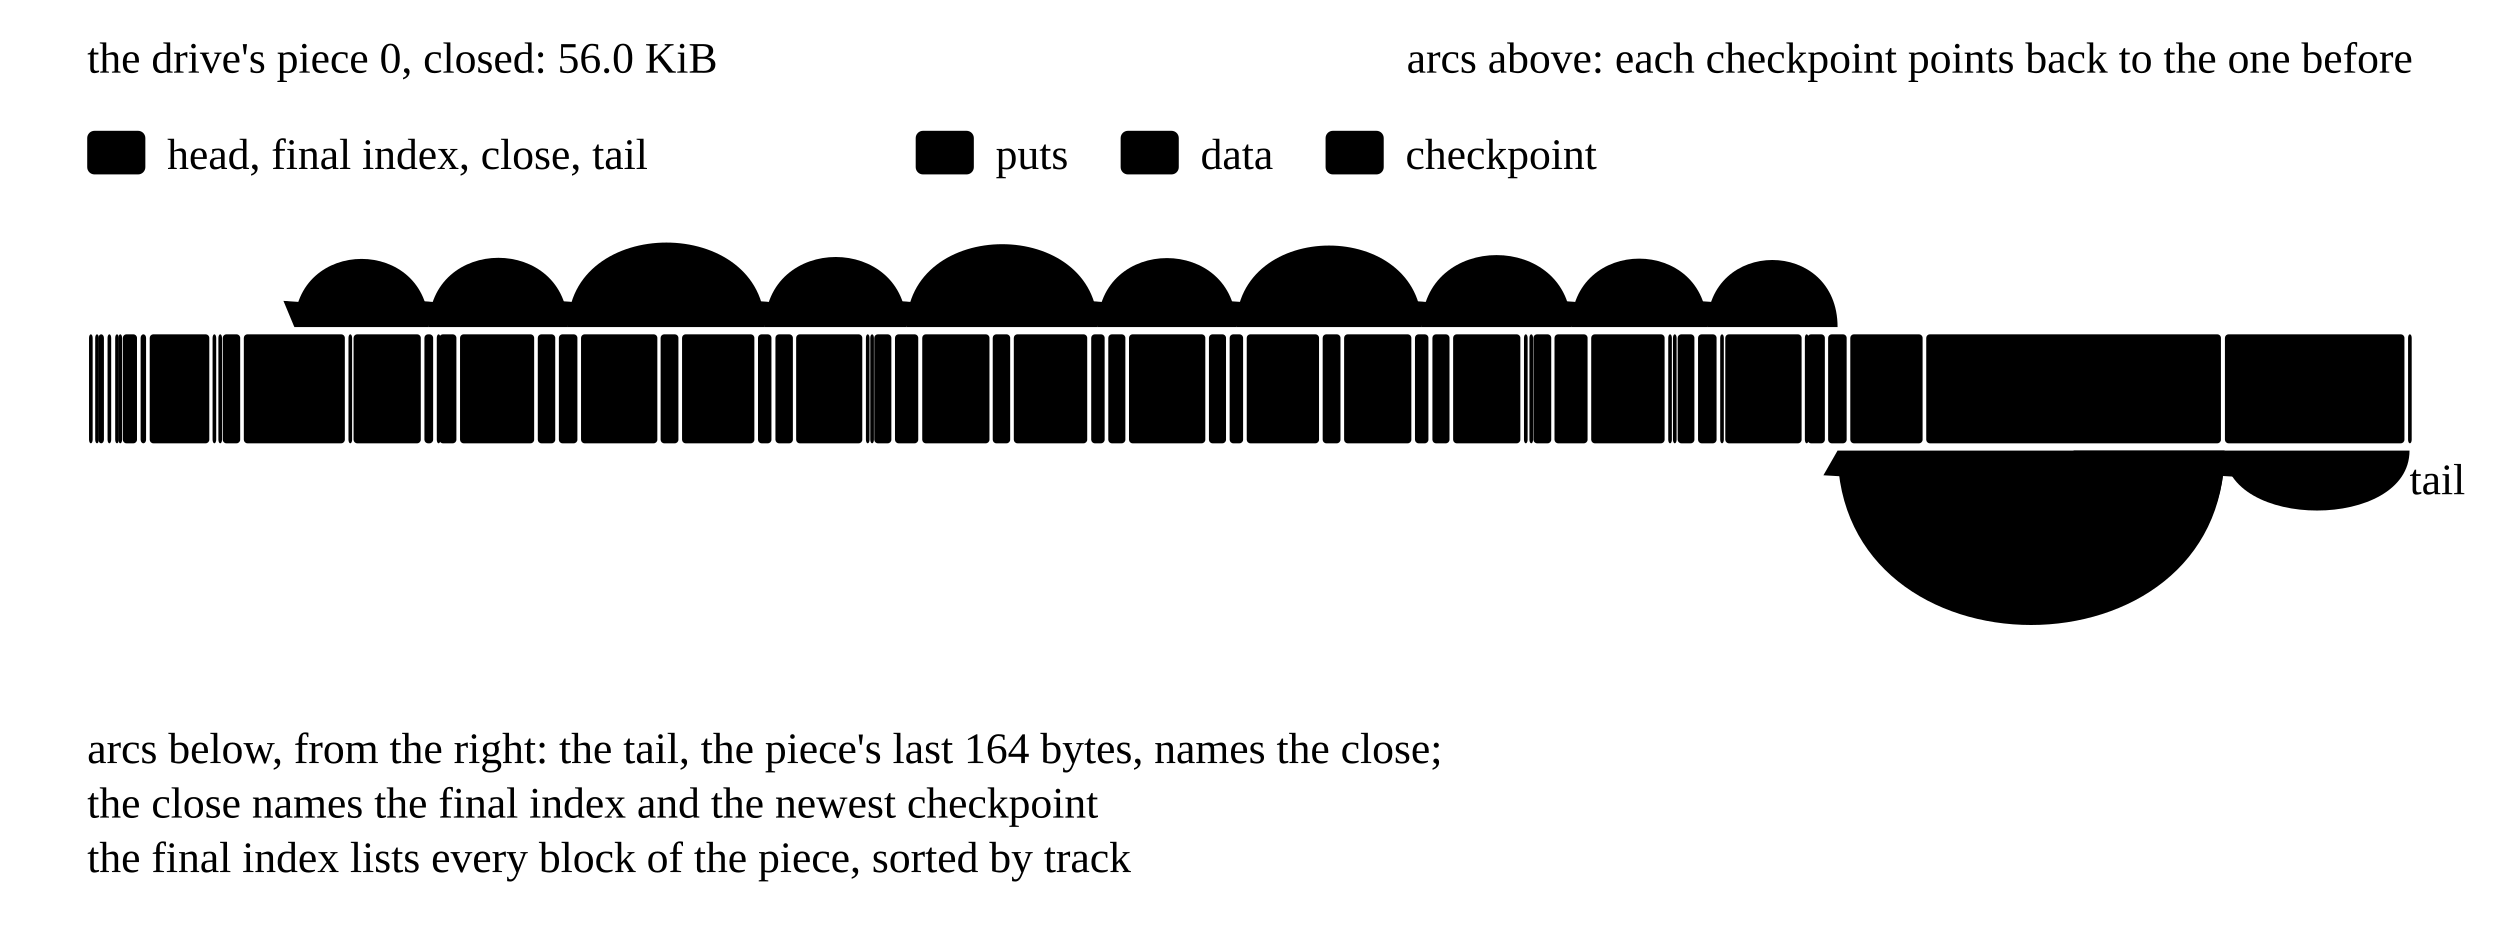
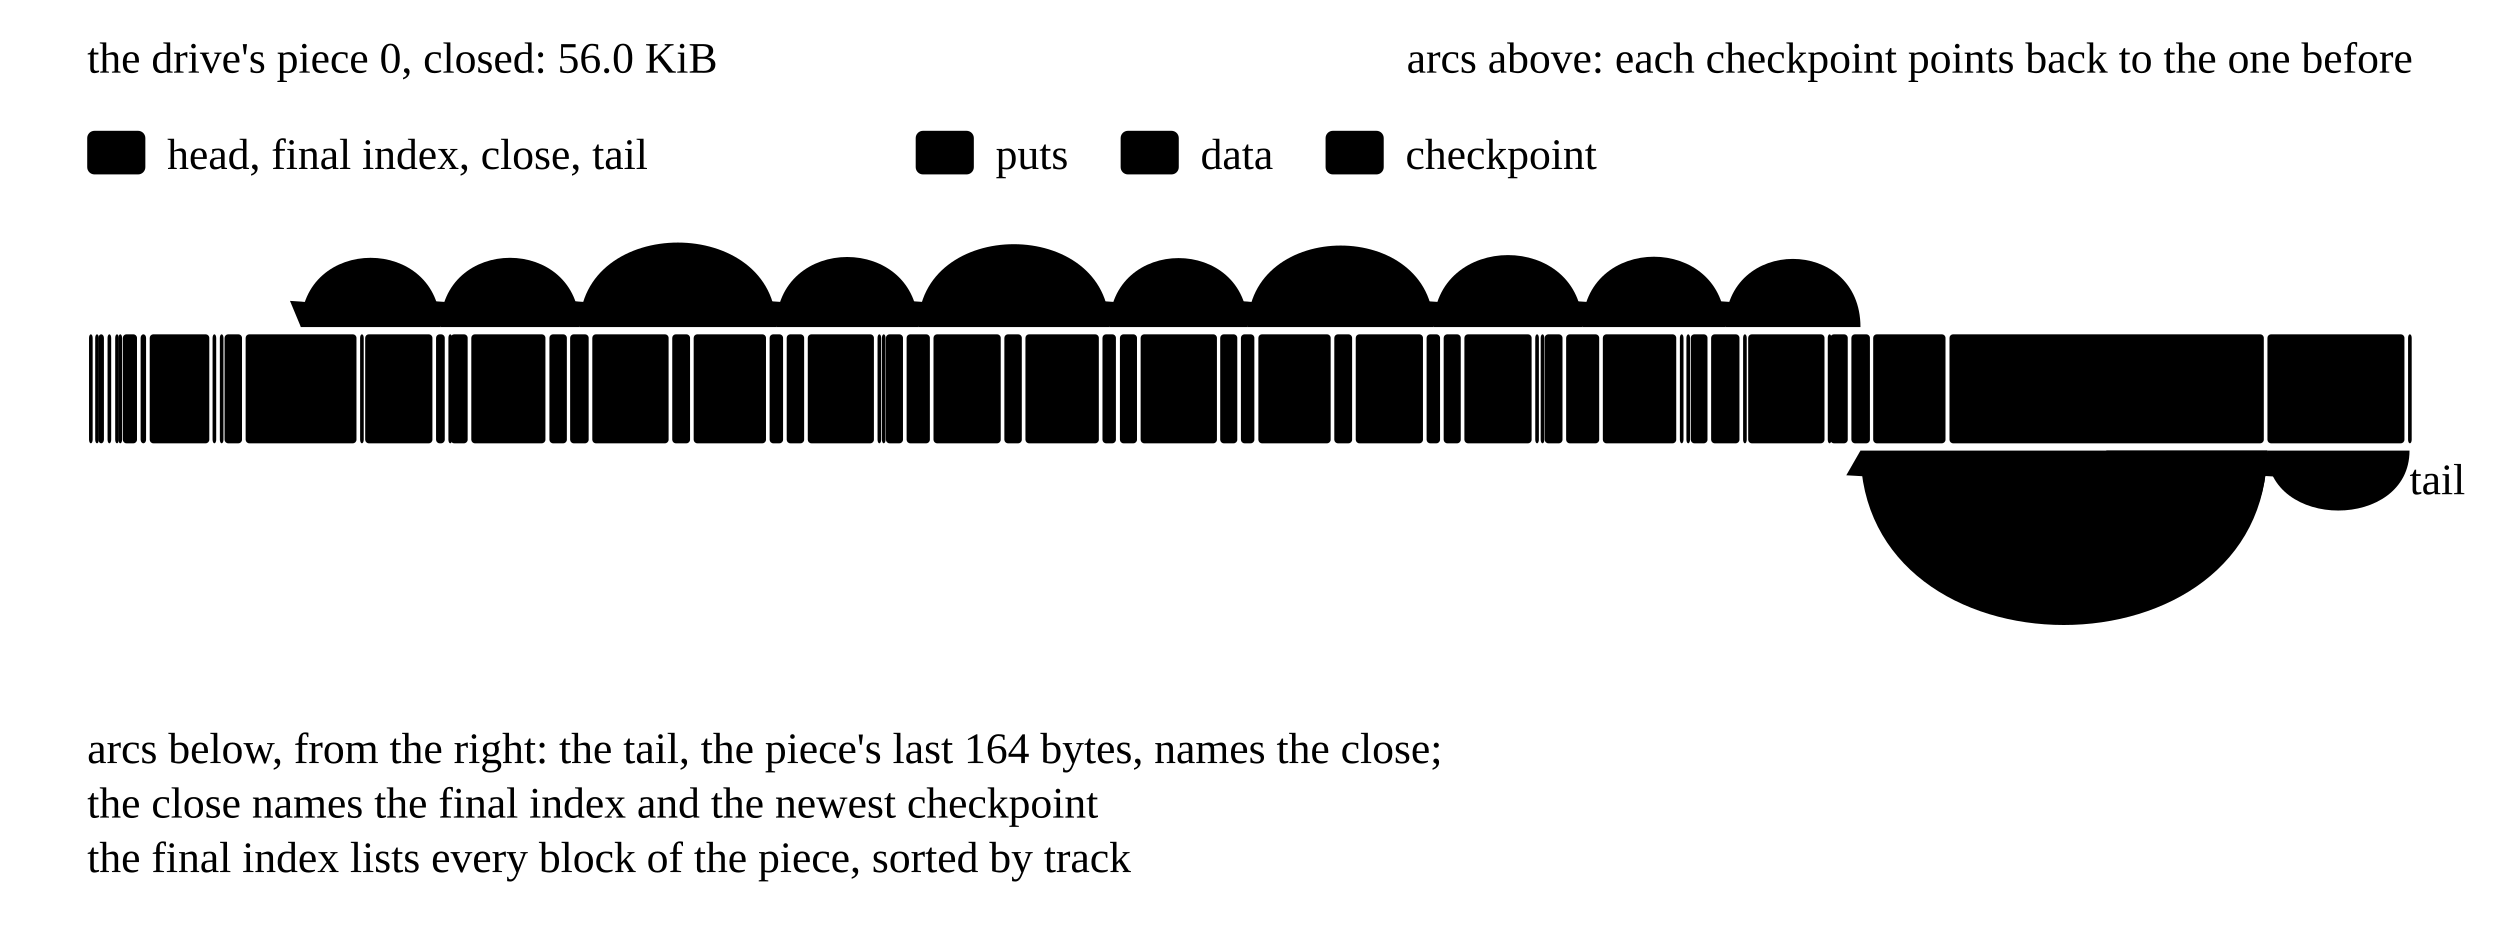
<svg xmlns="http://www.w3.org/2000/svg" class="ww-svg" viewBox="0 0 688 258" width="688" height="258" role="img" aria-label="A closed piece of 56.0 KiB: 11 checkpoints, each pointing back to the one before; a final index after the data; the close naming the final index and the newest checkpoint; the tail naming the close">
  <text x="24.0" y="20.0" text-anchor="start" class="strong">the drive's piece 0, closed: 56.0 KiB</text>
  <text x="664.0" y="20.0" text-anchor="end" class="soft small">arcs above: each checkpoint points back to the one before</text>
  <rect x="24.5" y="92.0" width="1.0" height="30.0" rx="1" class="tint-green" />
  <rect x="26.2" y="92.0" width="1.0" height="30.0" rx="1" class="tint-purple" />
  <rect x="27.1" y="92.0" width="1.5" height="30.0" rx="1" class="tint-purple" />
  <rect x="29.6" y="92.0" width="1.0" height="30.0" rx="1" class="tint-purple" />
  <rect x="31.7" y="92.0" width="1.0" height="30.0" rx="1" class="tint-blue" />
  <rect x="32.6" y="92.0" width="1.0" height="30.0" rx="1" class="tint-purple" />
  <rect x="33.8" y="92.0" width="3.9" height="30.0" rx="1" class="tint-blue" />
  <rect x="38.7" y="92.0" width="1.5" height="30.0" rx="1" class="tint-purple" />
  <rect x="41.2" y="92.0" width="16.4" height="30.0" rx="1" class="tint-blue" />
  <rect x="58.5" y="92.0" width="1.0" height="30.0" rx="1" class="tint-purple" />
-   <rect x="60.1" y="92.0" width="1.0" height="30.0" rx="1" class="tint-purple" />
-   <rect x="61.3" y="92.0" width="4.8" height="30.0" rx="1" class="tint-blue" />
-   <rect x="67.1" y="92.0" width="27.8" height="30.0" rx="1" class="tint-amber" />
-   <rect x="95.9" y="92.0" width="1.0" height="30.0" rx="1" class="tint-purple" />
-   <rect x="97.3" y="92.0" width="18.5" height="30.0" rx="1" class="tint-blue" />
-   <rect x="116.8" y="92.0" width="2.4" height="30.0" rx="1" class="tint-amber" />
-   <rect x="120.2" y="92.0" width="1.0" height="30.0" rx="1" class="tint-purple" />
-   <rect x="120.9" y="92.0" width="4.7" height="30.0" rx="1" class="tint-blue" />
-   <rect x="126.6" y="92.0" width="20.4" height="30.0" rx="1" class="tint-blue" />
-   <rect x="148.0" y="92.0" width="4.8" height="30.0" rx="1" class="tint-blue" />
-   <rect x="153.8" y="92.0" width="5.1" height="30.0" rx="1" class="tint-amber" />
-   <rect x="159.9" y="92.0" width="21.0" height="30.0" rx="1" class="tint-blue" />
-   <rect x="181.8" y="92.0" width="4.9" height="30.0" rx="1" class="tint-blue" />
-   <rect x="187.7" y="92.0" width="19.9" height="30.0" rx="1" class="tint-blue" />
-   <rect x="208.6" y="92.0" width="3.7" height="30.0" rx="1" class="tint-amber" />
-   <rect x="213.4" y="92.0" width="4.8" height="30.0" rx="1" class="tint-blue" />
-   <rect x="219.1" y="92.0" width="18.2" height="30.0" rx="1" class="tint-blue" />
-   <rect x="238.3" y="92.0" width="1.0" height="30.0" rx="1" class="tint-purple" />
-   <rect x="239.5" y="92.0" width="1.0" height="30.0" rx="1" class="tint-blue" />
-   <rect x="240.6" y="92.0" width="4.7" height="30.0" rx="1" class="tint-blue" />
-   <rect x="246.3" y="92.0" width="6.4" height="30.0" rx="1" class="tint-amber" />
-   <rect x="253.8" y="92.0" width="18.5" height="30.0" rx="1" class="tint-blue" />
-   <rect x="273.2" y="92.0" width="4.8" height="30.0" rx="1" class="tint-blue" />
-   <rect x="279.0" y="92.0" width="20.2" height="30.0" rx="1" class="tint-blue" />
-   <rect x="300.3" y="92.0" width="3.7" height="30.0" rx="1" class="tint-amber" />
-   <rect x="305.0" y="92.0" width="4.7" height="30.0" rx="1" class="tint-blue" />
-   <rect x="310.7" y="92.0" width="21.0" height="30.0" rx="1" class="tint-blue" />
-   <rect x="332.7" y="92.0" width="4.7" height="30.0" rx="1" class="tint-blue" />
-   <rect x="338.4" y="92.0" width="3.7" height="30.0" rx="1" class="tint-amber" />
-   <rect x="343.1" y="92.0" width="19.9" height="30.0" rx="1" class="tint-blue" />
-   <rect x="364.0" y="92.0" width="4.9" height="30.0" rx="1" class="tint-blue" />
-   <rect x="369.9" y="92.0" width="18.5" height="30.0" rx="1" class="tint-blue" />
-   <rect x="389.4" y="92.0" width="3.7" height="30.0" rx="1" class="tint-amber" />
-   <rect x="394.2" y="92.0" width="4.7" height="30.0" rx="1" class="tint-blue" />
-   <rect x="399.9" y="92.0" width="18.5" height="30.0" rx="1" class="tint-blue" />
-   <rect x="419.4" y="92.0" width="1.0" height="30.0" rx="1" class="tint-purple" />
-   <rect x="420.9" y="92.0" width="1.0" height="30.0" rx="1" class="tint-blue" />
-   <rect x="422.0" y="92.0" width="4.9" height="30.0" rx="1" class="tint-blue" />
-   <rect x="427.8" y="92.0" width="9.1" height="30.0" rx="1" class="tint-amber" />
-   <rect x="437.9" y="92.0" width="20.2" height="30.0" rx="1" class="tint-blue" />
-   <rect x="459.1" y="92.0" width="1.0" height="30.0" rx="1" class="tint-purple" />
-   <rect x="460.4" y="92.0" width="1.0" height="30.0" rx="1" class="tint-purple" />
-   <rect x="461.7" y="92.0" width="4.6" height="30.0" rx="1" class="tint-blue" />
-   <rect x="467.3" y="92.0" width="5.1" height="30.0" rx="1" class="tint-amber" />
-   <rect x="473.4" y="92.0" width="1.0" height="30.0" rx="1" class="tint-purple" />
-   <rect x="474.8" y="92.0" width="21.0" height="30.0" rx="1" class="tint-blue" />
-   <rect x="496.7" y="92.0" width="1.0" height="30.0" rx="1" class="tint-purple" />
-   <rect x="497.4" y="92.0" width="4.8" height="30.0" rx="1" class="tint-blue" />
-   <rect x="503.1" y="92.0" width="5.1" height="30.0" rx="1" class="tint-amber" />
-   <rect x="509.2" y="92.0" width="19.9" height="30.0" rx="1" class="tint-blue" />
-   <rect x="530.1" y="92.0" width="81.1" height="30.0" rx="1" class="tint-green" />
-   <text x="570.7" y="111.5" text-anchor="middle" class="small">final index</text>
-   <rect x="612.3" y="92.0" width="49.4" height="30.0" rx="1" class="tint-green" />
-   <text x="637.0" y="111.5" text-anchor="middle" class="small">close</text>
+   <rect x="60.5" y="92.0" width="1.0" height="30.0" rx="1" class="tint-purple" />
+   <rect x="61.8" y="92.0" width="4.8" height="30.0" rx="1" class="tint-blue" />
+   <rect x="67.6" y="92.0" width="30.5" height="30.0" rx="1" class="tint-amber" />
+   <rect x="99.1" y="92.0" width="1.0" height="30.0" rx="1" class="tint-purple" />
+   <rect x="100.5" y="92.0" width="18.5" height="30.0" rx="1" class="tint-blue" />
+   <rect x="120.0" y="92.0" width="2.4" height="30.0" rx="1" class="tint-amber" />
+   <rect x="123.4" y="92.0" width="1.0" height="30.0" rx="1" class="tint-purple" />
+   <rect x="124.0" y="92.0" width="4.7" height="30.0" rx="1" class="tint-blue" />
+   <rect x="129.7" y="92.0" width="20.4" height="30.0" rx="1" class="tint-blue" />
+   <rect x="151.2" y="92.0" width="4.8" height="30.0" rx="1" class="tint-blue" />
+   <rect x="156.9" y="92.0" width="5.1" height="30.0" rx="1" class="tint-amber" />
+   <rect x="163.0" y="92.0" width="21.0" height="30.0" rx="1" class="tint-blue" />
+   <rect x="185.0" y="92.0" width="4.9" height="30.0" rx="1" class="tint-blue" />
+   <rect x="190.9" y="92.0" width="19.9" height="30.0" rx="1" class="tint-blue" />
+   <rect x="211.8" y="92.0" width="3.7" height="30.0" rx="1" class="tint-amber" />
+   <rect x="216.5" y="92.0" width="4.8" height="30.0" rx="1" class="tint-blue" />
+   <rect x="222.3" y="92.0" width="18.2" height="30.0" rx="1" class="tint-blue" />
+   <rect x="241.5" y="92.0" width="1.0" height="30.0" rx="1" class="tint-purple" />
+   <rect x="242.7" y="92.0" width="1.0" height="30.0" rx="1" class="tint-blue" />
+   <rect x="243.8" y="92.0" width="4.7" height="30.0" rx="1" class="tint-blue" />
+   <rect x="249.5" y="92.0" width="6.4" height="30.0" rx="1" class="tint-amber" />
+   <rect x="256.9" y="92.0" width="18.5" height="30.0" rx="1" class="tint-blue" />
+   <rect x="276.4" y="92.0" width="4.8" height="30.0" rx="1" class="tint-blue" />
+   <rect x="282.2" y="92.0" width="20.2" height="30.0" rx="1" class="tint-blue" />
+   <rect x="303.4" y="92.0" width="3.7" height="30.0" rx="1" class="tint-amber" />
+   <rect x="308.2" y="92.0" width="4.7" height="30.0" rx="1" class="tint-blue" />
+   <rect x="313.9" y="92.0" width="21.0" height="30.0" rx="1" class="tint-blue" />
+   <rect x="335.8" y="92.0" width="4.7" height="30.0" rx="1" class="tint-blue" />
+   <rect x="341.5" y="92.0" width="3.7" height="30.0" rx="1" class="tint-amber" />
+   <rect x="346.3" y="92.0" width="19.9" height="30.0" rx="1" class="tint-blue" />
+   <rect x="367.2" y="92.0" width="4.9" height="30.0" rx="1" class="tint-blue" />
+   <rect x="373.1" y="92.0" width="18.5" height="30.0" rx="1" class="tint-blue" />
+   <rect x="392.6" y="92.0" width="3.7" height="30.0" rx="1" class="tint-amber" />
+   <rect x="397.3" y="92.0" width="4.7" height="30.0" rx="1" class="tint-blue" />
+   <rect x="403.0" y="92.0" width="18.5" height="30.0" rx="1" class="tint-blue" />
+   <rect x="422.5" y="92.0" width="1.0" height="30.0" rx="1" class="tint-purple" />
+   <rect x="424.0" y="92.0" width="1.0" height="30.0" rx="1" class="tint-blue" />
+   <rect x="425.1" y="92.0" width="4.9" height="30.0" rx="1" class="tint-blue" />
+   <rect x="431.0" y="92.0" width="9.1" height="30.0" rx="1" class="tint-amber" />
+   <rect x="441.1" y="92.0" width="20.2" height="30.0" rx="1" class="tint-blue" />
+   <rect x="462.3" y="92.0" width="1.0" height="30.0" rx="1" class="tint-purple" />
+   <rect x="464.1" y="92.0" width="1.0" height="30.0" rx="1" class="tint-purple" />
+   <rect x="465.3" y="92.0" width="4.6" height="30.0" rx="1" class="tint-blue" />
+   <rect x="470.9" y="92.0" width="7.8" height="30.0" rx="1" class="tint-amber" />
+   <rect x="479.7" y="92.0" width="1.0" height="30.0" rx="1" class="tint-purple" />
+   <rect x="481.1" y="92.0" width="21.0" height="30.0" rx="1" class="tint-blue" />
+   <rect x="503.0" y="92.0" width="1.0" height="30.0" rx="1" class="tint-purple" />
+   <rect x="503.7" y="92.0" width="4.8" height="30.0" rx="1" class="tint-blue" />
+   <rect x="509.5" y="92.0" width="5.1" height="30.0" rx="1" class="tint-amber" />
+   <rect x="515.5" y="92.0" width="19.9" height="30.0" rx="1" class="tint-blue" />
+   <rect x="536.5" y="92.0" width="86.5" height="30.0" rx="1" class="tint-green" />
+   <text x="579.7" y="111.5" text-anchor="middle" class="small">final index</text>
+   <rect x="624.0" y="92.0" width="37.7" height="30.0" rx="1" class="tint-green" />
  <rect x="662.7" y="92.0" width="1.0" height="30.0" rx="1" class="tint-green" />
-   <path d="M118.0 90.0 C118.0 65.0 81.0 65.0 81.0 90.0" class="thin" />
-   <path d="M81.0 90.0 L78.0 82.8 L85.0 83.3 Z" class="thin head" />
-   <path d="M156.3 90.0 C156.3 64.6 118.0 64.6 118.0 90.0" class="thin" />
-   <path d="M118.0 90.0 L115.0 82.8 L122.0 83.3 Z" class="thin head" />
-   <path d="M210.5 90.0 C210.5 59.0 156.3 59.0 156.3 90.0" class="thin" />
-   <path d="M156.3 90.0 L153.3 82.8 L160.3 83.3 Z" class="thin head" />
-   <path d="M249.5 90.0 C249.5 64.3 210.5 64.3 210.5 90.0" class="thin" />
-   <path d="M210.5 90.0 L207.5 82.8 L214.5 83.3 Z" class="thin head" />
-   <path d="M302.1 90.0 C302.1 59.6 249.5 59.6 249.5 90.0" class="thin" />
-   <path d="M249.5 90.0 L246.6 82.8 L253.5 83.3 Z" class="thin head" />
-   <path d="M340.2 90.0 C340.2 64.7 302.1 64.7 302.1 90.0" class="thin" />
-   <path d="M302.1 90.0 L299.1 82.8 L306.1 83.3 Z" class="thin head" />
-   <path d="M391.3 90.0 C391.3 60.1 340.2 60.1 340.2 90.0" class="thin" />
-   <path d="M340.2 90.0 L337.2 82.8 L344.2 83.3 Z" class="thin head" />
-   <path d="M432.4 90.0 C432.4 63.6 391.3 63.6 391.3 90.0" class="thin" />
-   <path d="M391.3 90.0 L388.3 82.8 L395.3 83.3 Z" class="thin head" />
-   <path d="M469.8 90.0 C469.8 64.9 432.4 64.9 432.4 90.0" class="thin" />
-   <path d="M432.4 90.0 L429.4 82.8 L436.3 83.3 Z" class="thin head" />
-   <path d="M505.7 90.0 C505.7 65.4 469.8 65.4 469.8 90.0" class="thin" />
-   <path d="M469.8 90.0 L466.8 82.8 L473.8 83.3 Z" class="thin head" />
-   <path d="M663.1 124.0 C663.1 146.0 612.2 146.0 612.2 124.0" class="accent-line" />
-   <path d="M612.2 124.0 L615.3 131.2 L608.3 130.8 Z" class="accent-line head" />
-   <path d="M612.2 124.0 C612.2 164.0 570.7 164.0 570.7 124.0" class="accent-line" />
-   <path d="M570.7 124.0 L573.8 131.2 L566.8 130.8 Z" class="accent-line head" />
-   <path d="M612.2 124.0 C612.2 188.0 505.7 188.0 505.7 124.0" class="accent-line" />
-   <path d="M505.7 124.0 L508.7 131.2 L501.8 130.8 Z" class="accent-line head" />
+   <path d="M121.2 90.0 C121.2 64.6 82.8 64.6 82.8 90.0" class="thin" />
+   <path d="M82.8 90.0 L79.8 82.8 L86.8 83.3 Z" class="thin head" />
+   <path d="M159.5 90.0 C159.5 64.6 121.2 64.6 121.2 90.0" class="thin" />
+   <path d="M121.2 90.0 L118.2 82.8 L125.2 83.3 Z" class="thin head" />
+   <path d="M213.6 90.0 C213.6 59.0 159.5 59.0 159.5 90.0" class="thin" />
+   <path d="M159.5 90.0 L156.5 82.8 L163.5 83.3 Z" class="thin head" />
+   <path d="M252.7 90.0 C252.7 64.3 213.6 64.3 213.6 90.0" class="thin" />
+   <path d="M213.6 90.0 L210.7 82.8 L217.6 83.3 Z" class="thin head" />
+   <path d="M305.3 90.0 C305.3 59.6 252.7 59.6 252.7 90.0" class="thin" />
+   <path d="M252.7 90.0 L249.7 82.8 L256.7 83.3 Z" class="thin head" />
+   <path d="M343.4 90.0 C343.4 64.7 305.3 64.7 305.3 90.0" class="thin" />
+   <path d="M305.3 90.0 L302.3 82.8 L309.3 83.3 Z" class="thin head" />
+   <path d="M394.5 90.0 C394.5 60.1 343.4 60.1 343.4 90.0" class="thin" />
+   <path d="M343.4 90.0 L340.4 82.8 L347.4 83.3 Z" class="thin head" />
+   <path d="M435.5 90.0 C435.5 63.6 394.5 63.6 394.5 90.0" class="thin" />
+   <path d="M394.5 90.0 L391.5 82.8 L398.4 83.3 Z" class="thin head" />
+   <path d="M474.8 90.0 C474.8 64.2 435.5 64.2 435.5 90.0" class="thin" />
+   <path d="M435.5 90.0 L432.5 82.8 L439.5 83.3 Z" class="thin head" />
+   <path d="M512.0 90.0 C512.0 65.0 474.8 65.0 474.8 90.0" class="thin" />
+   <path d="M474.8 90.0 L471.8 82.8 L478.8 83.3 Z" class="thin head" />
+   <path d="M663.1 124.0 C663.1 146.0 623.9 146.0 623.9 124.0" class="accent-line" />
+   <path d="M623.9 124.0 L627.0 131.2 L620.0 130.8 Z" class="accent-line head" />
+   <path d="M623.9 124.0 C623.9 164.0 579.7 164.0 579.7 124.0" class="accent-line" />
+   <path d="M579.7 124.0 L582.8 131.2 L575.8 130.8 Z" class="accent-line head" />
+   <path d="M623.9 124.0 C623.9 188.0 512.0 188.0 512.0 124.0" class="accent-line" />
+   <path d="M512.0 124.0 L515.1 131.2 L508.1 130.8 Z" class="accent-line head" />
  <text x="663.1" y="136.0" text-anchor="start" class="small">tail</text>
  <text x="24.0" y="210.0" text-anchor="start" class="accent small">arcs below, from the right: the tail, the piece's last 164 bytes, names the close;</text>
  <text x="24.0" y="225.0" text-anchor="start" class="accent small">the close names the final index and the newest checkpoint</text>
  <text x="24.0" y="240.0" text-anchor="start" class="soft small">the final index lists every block of the piece, sorted by track</text>
  <rect x="24.0" y="36.0" width="16.0" height="12.0" rx="2" class="tint-green" />
  <text x="46.0" y="46.5" text-anchor="start" class="small">head, final index, close, tail</text>
  <rect x="252.0" y="36.0" width="16.0" height="12.0" rx="2" class="tint-purple" />
  <text x="274.0" y="46.5" text-anchor="start" class="small">puts</text>
  <rect x="308.4" y="36.0" width="16.0" height="12.0" rx="2" class="tint-blue" />
  <text x="330.4" y="46.5" text-anchor="start" class="small">data</text>
  <rect x="364.8" y="36.0" width="16.0" height="12.0" rx="2" class="tint-amber" />
  <text x="386.8" y="46.5" text-anchor="start" class="small">checkpoint</text>
</svg>
